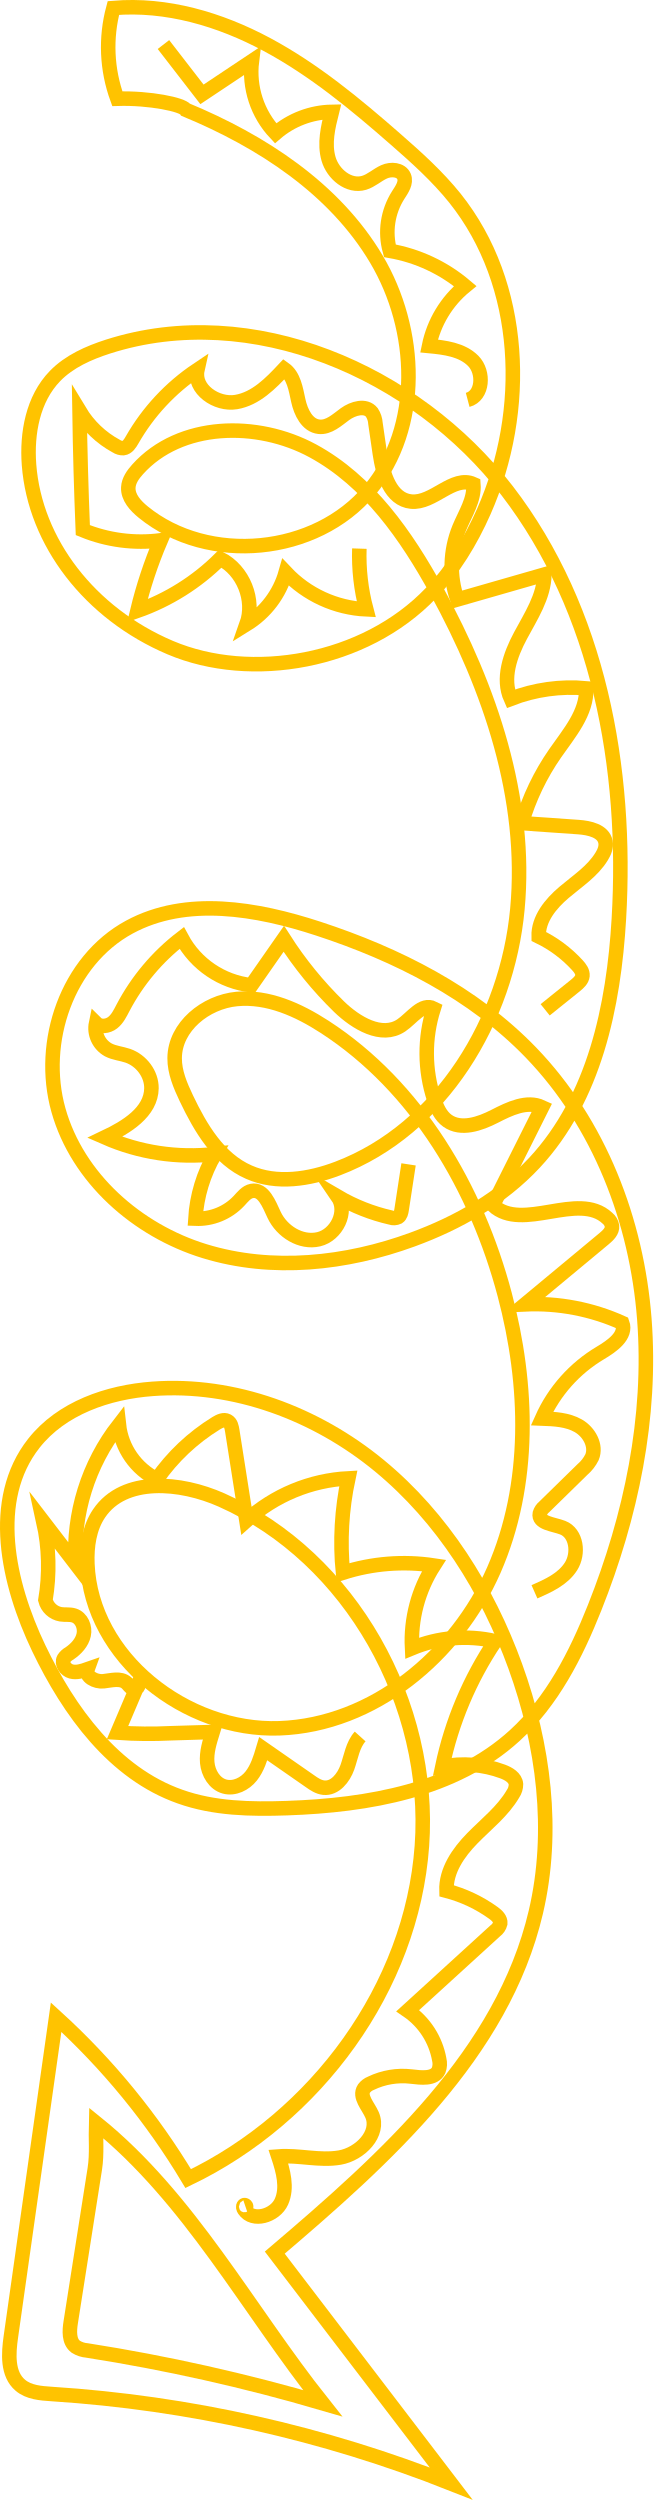
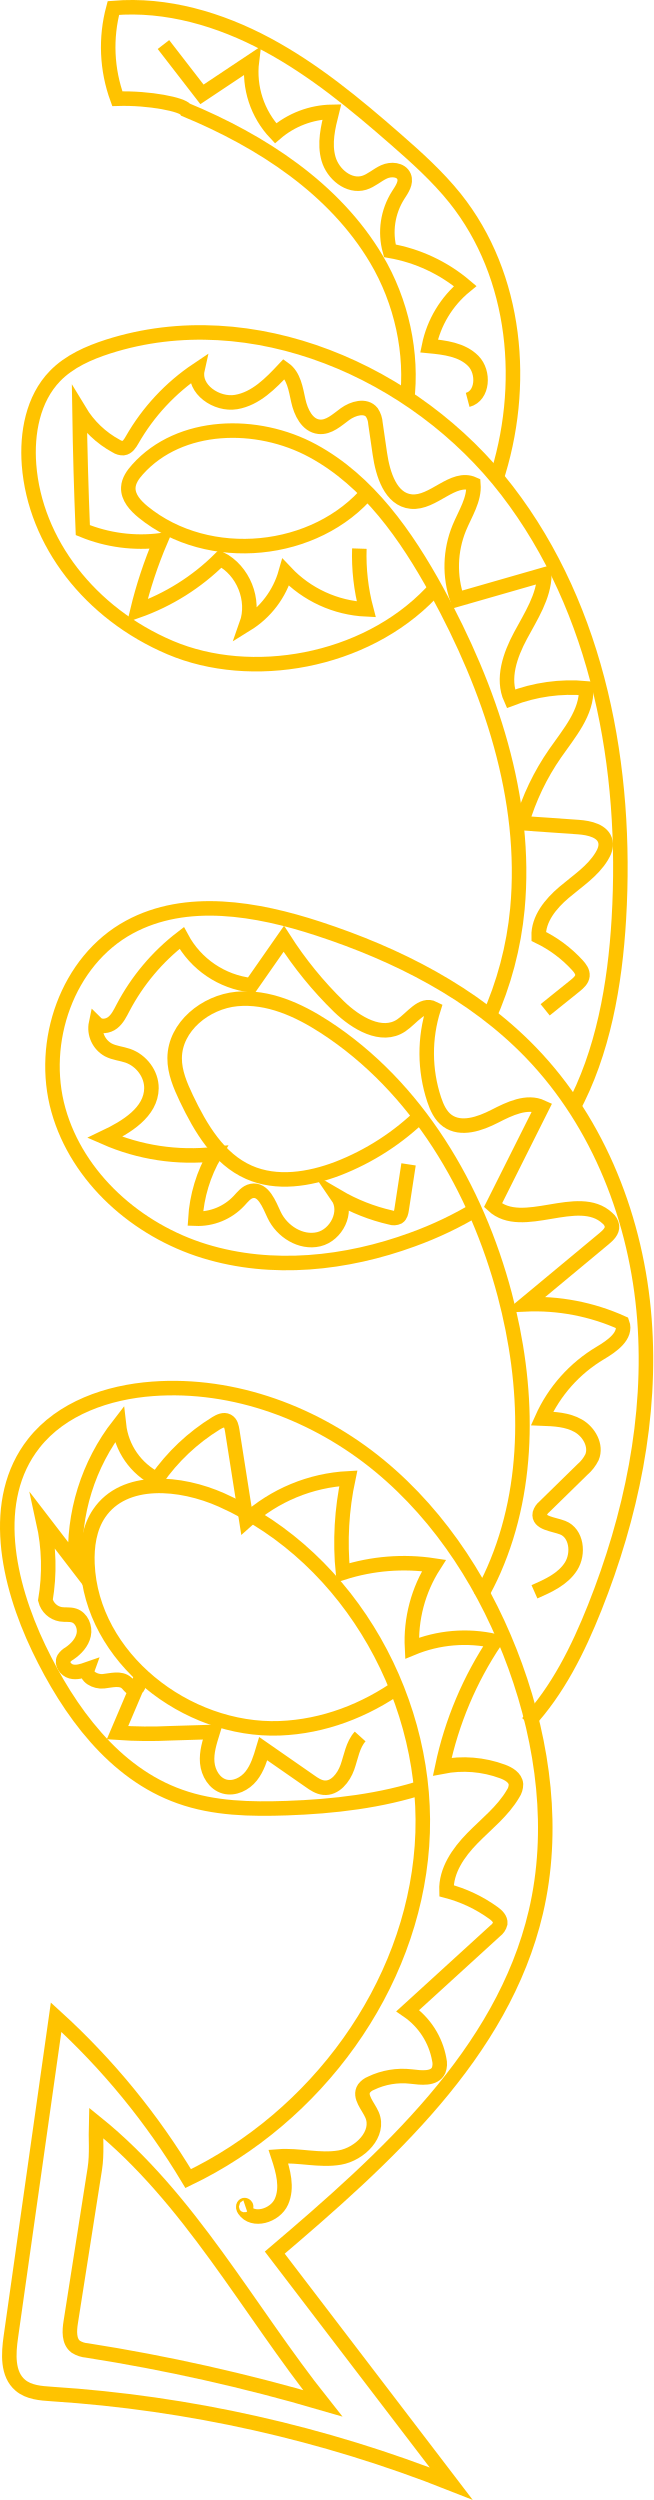
<svg xmlns="http://www.w3.org/2000/svg" id="Layer_1" data-name="Layer 1" viewBox="0 0 269.99 1033.24">
  <defs>
    <style>.cls-1{fill:none;stroke:#ffc300;stroke-miterlimit:10;stroke-width:6px;}</style>
  </defs>
-   <path class="cls-1" d="M76.7,45.34c31.38,13,61.49,32.53,78.84,61.73s19,69.43-2.75,95.53c-22.24,26.71-66.63,31-93.58,9.05-3.2-2.61-6.4-6.07-6.18-10.2.15-2.85,1.93-5.33,3.84-7.46,17.49-19.48,49.38-20.15,72.39-7.67s38.7,35.06,51.29,58c22,40.19,37.53,85.69,33.29,131.34s-31.44,91-74.3,107.29c-11.73,4.46-25.19,6.59-36.68,1.5C90.39,479,82.88,466.22,77,453.89c-2.48-5.25-4.86-10.78-4.82-16.58.08-13,12.79-23.21,25.69-24.43s25.47,4.49,36.34,11.54c38.14,24.74,62.73,66.69,74.38,110.63,9.91,37.41,11.06,78.37-4.47,113.82s-49.89,64-88.57,65.42S37.69,685,36.12,646.36c-.29-7.26.76-14.85,4.83-20.87,10.35-15.29,33.71-13.06,50.58-5.56,53.62,23.84,87.08,84.44,82.84,143S130.67,875,77.78,900.4a296.17,296.17,0,0,0-54.59-66.7L4.49,965.79c-1,7-1.53,15.41,3.89,20,3.51,3,8.47,3.35,13.06,3.65a543.5,543.5,0,0,1,165,37L113.56,931c45.8-39,94.15-82.14,107.9-140.73,7.87-33.56,3.23-69.2-8.5-101.61-11.51-31.77-30.11-61.43-56.19-82.91s-60-34.24-93.69-31.75c-18.49,1.36-37.64,7.94-49.1,22.52C-4.43,619.9,3.15,654.29,16,681.17c12.53,26.15,31.07,51.72,58.42,61.36,14,5,29.25,5.28,44.12,4.77,33.65-1.15,69.33-7.3,94.2-30,15.47-14.11,25.27-33.36,33-52.82,15.06-37.82,23.69-78.73,20.56-119.33S247.7,464.31,219.42,435c-23.78-24.64-55.34-40.54-87.89-51.2-25.46-8.33-54.54-13.4-78.08-.63-25.66,13.92-37.21,47.5-29.31,75.61s32.51,49.75,60.41,58.32,58.5,5.25,85.91-4.79c18.85-6.9,36.81-17.1,50.48-31.8,24.71-26.58,32.71-64.59,34.84-100.82,3.65-62.17-8.25-127.54-46.2-176.91S104,124.27,44.68,143.23c-8,2.58-16.06,6.11-21.94,12.18C13.59,164.85,11,179,12,192.16c2.47,31.9,25.06,61.35,58.36,75.5s80.29,6.25,107.79-22.57c9.29-9.73,16.38-21.4,21.82-33.7,18.43-41.68,16.51-93.88-11.94-129.48-7.22-9-15.87-16.79-24.57-24.39C146.88,43,129.76,28.83,110.32,18.4S68.83,1.46,46.86,3.31A62.11,62.11,0,0,0,48.49,40.8C62,40.38,75.56,43.28,76.7,45.34Z" />
+   <path class="cls-1" d="M204.84,198.82c13-39.21,8.87-84.81-16.78-116.91-7.22-9-15.87-16.79-24.57-24.39C146.88,43,129.76,28.83,110.32,18.4S68.83,1.46,46.86,3.31A62.11,62.11,0,0,0,48.49,40.8C62,40.38,75.56,43.28,76.7,45.34c31.38,13,61.49,32.53,78.84,61.73C165.93,124.55,170.68,146,168.16,166" />
+   <path class="cls-1" d="M236.48,458.7c12.79-23.61,17.7-51.81,19.3-79,3.65-62.17-8.25-127.54-46.2-176.91S104,124.27,44.68,143.23c-8,2.58-16.06,6.11-21.94,12.18C13.59,164.85,11,179,12,192.16c2.47,31.9,25.06,61.35,58.36,75.5s80.29,6.25,107.79-22.57c1-1,1.89-2,2.8-3.06" />
+   <path class="cls-1" d="M218,712.11c12.51-13.46,20.93-30.46,27.77-47.62,15.06-37.82,23.69-78.73,20.56-119.33S247.7,464.31,219.42,435c-23.78-24.64-55.34-40.54-87.89-51.2-25.46-8.33-54.54-13.4-78.08-.63-25.66,13.92-37.21,47.5-29.31,75.61s32.51,49.75,60.41,58.32,58.5,5.25,85.91-4.79a151.69,151.69,0,0,0,27.19-13" />
+   <path class="cls-1" d="M165.61,696.5c-14.73,10.48-31.9,17.1-50,17.79-38.67,1.47-77.9-29.26-79.47-67.93-.29-7.26.76-14.85,4.83-20.87,10.35-15.29,33.71-13.06,50.58-5.56,53.62,23.84,87.08,84.44,82.84,143S130.67,875,77.78,900.4a296.17,296.17,0,0,0-54.59-66.7L4.49,965.79c-1,7-1.53,15.41,3.89,20,3.51,3,8.47,3.35,13.06,3.65a543.5,543.5,0,0,1,165,37L113.56,931c45.8-39,94.15-82.14,107.9-140.73,7.87-33.56,3.23-69.2-8.5-101.61-11.51-31.77-30.11-61.43-56.19-82.91s-60-34.24-93.69-31.75c-18.49,1.36-37.64,7.94-49.1,22.52C-4.43,619.9,3.15,654.29,16,681.17c12.53,26.15,31.07,51.72,58.42,61.36,14,5,29.25,5.28,44.12,4.77,19.23-.66,39.11-2.95,57.27-9" />
+   <path class="cls-1" d="M174.77,460.2A103,103,0,0,1,139.54,483c-11.73,4.46-25.19,6.59-36.68,1.5C90.39,479,82.88,466.22,77,453.89c-2.48-5.25-4.86-10.78-4.82-16.58.08-13,12.79-23.21,25.69-24.43s25.47,4.49,36.34,11.54c38.14,24.74,62.73,66.69,74.38,110.63,9.91,37.41,11.06,78.37-4.47,113.82a113.51,113.51,0,0,1-5.58,11.07" />
+   <path class="cls-1" d="M152.79,202.6c-22.24,26.71-66.63,31-93.58,9.05-3.2-2.61-6.4-6.07-6.18-10.2.15-2.85,1.93-5.33,3.84-7.46,17.49-19.48,49.38-20.15,72.39-7.67s38.7,35.06,51.29,58c22,40.19,37.53,85.69,33.29,131.34a143,143,0,0,1-12,45.31" />
  <path class="cls-1" d="M67.55,18.41,83.47,39l20.64-13.76a36.89,36.89,0,0,0,9.78,29.84,36.65,36.65,0,0,1,23.27-8.86c-1.6,6.37-3.2,13.11-1.38,19.43s8.39,11.77,14.69,9.91c3-.9,5.4-3.24,8.27-4.54s7-1,8.24,1.9c1.07,2.61-.9,5.37-2.43,7.74a28.76,28.76,0,0,0-3.43,23,65.46,65.46,0,0,1,31.14,14.56A43.19,43.19,0,0,0,177.31,143c6.54.62,13.65,1.49,18.27,6.16s4.06,14.44-2.29,16.11" />
  <path class="cls-1" d="M148.52,226.74a87.14,87.14,0,0,0,2.85,25.11,48.85,48.85,0,0,1-33.28-15.29A37.09,37.09,0,0,1,101.91,258c3.57-10-1.37-22.32-10.88-27.09a91.68,91.68,0,0,1-34.27,21.56,184.37,184.37,0,0,1,9.65-29.15,63.56,63.56,0,0,1-32.18-4.22q-1-24.6-1.37-49.22a39.89,39.89,0,0,0,15.2,14.51,5,5,0,0,0,2.91.83c1.71-.2,2.77-1.9,3.62-3.39a86.66,86.66,0,0,1,27-29c-1.78,8,7.91,14.69,16,13.33s14.27-7.7,19.86-13.69c4,2.83,4.79,8.33,5.84,13.12s3.66,10.27,8.55,10.79c4.07.44,7.45-2.82,10.76-5.23s8.51-3.9,11.07-.7a9.27,9.27,0,0,1,1.51,4.57L157,187.57c1.22,8.42,4.45,18.88,12.92,19.73,9.15.93,17.32-11,25.73-7.23.51,6.4-3.39,12.18-5.84,18.12a42,42,0,0,0-.81,29.59l36-10.34c-.21,9.13-5.56,17.2-9.87,25.25s-7.74,17.79-4,26.12a68.94,68.94,0,0,1,31.15-4.34c.34,10.11-7.05,18.54-12.82,26.85a100.14,100.14,0,0,0-13.83,28.88L239,341.83c4.6.32,10.35,1.6,11.24,6.12.41,2.09-.47,4.22-1.58,6-3.75,6.17-10.08,10.22-15.58,14.9s-10.64,10.94-10.45,18.16a52.53,52.53,0,0,1,16,11.9c1.12,1.24,2.26,2.72,2.09,4.38s-1.58,2.92-2.89,4l-12.52,10.06" />
  <path class="cls-1" d="M168.85,481.23,166,499.89c-.18,1.17-.44,2.47-1.42,3.12a4.18,4.18,0,0,1-3.23.16,77.48,77.48,0,0,1-21.77-8.61c4.29,6.24-.51,15.89-7.88,17.62s-15.2-3.23-18.41-10.08c-2.08-4.45-4.44-10.83-9.26-9.88-2.23.44-3.73,2.46-5.28,4.12a23.39,23.39,0,0,1-18,7.34,60.22,60.22,0,0,1,8.1-26.7,88.34,88.34,0,0,1-45.53-6.9c8.91-4.23,19.15-10.43,19.27-20.3.07-5.91-4.17-11.5-9.76-13.44-2.66-.92-5.57-1.11-8.06-2.42a10.24,10.24,0,0,1-5.07-11.05c1.78,1.76,4.89,1.34,6.86-.2s3.09-3.89,4.25-6.1a88.15,88.15,0,0,1,24.28-28.9A37.52,37.52,0,0,0,103.9,407.2L117.29,388a158,158,0,0,0,22.85,28.06c7,6.77,17.63,13.16,25.69,7.74,4.45-3,8.6-9.44,13.4-7a61,61,0,0,0,.2,37.61c1.11,3.33,2.64,6.74,5.49,8.8,5.59,4,13.39,1.3,19.53-1.85s13.33-6.65,19.59-3.75l-20.3,40.54c12.11,11.26,35.28-6,47.33,5.34a5.25,5.25,0,0,1,1.87,3.22c.2,2.11-1.6,3.83-3.23,5.19L217,539.08a87.77,87.77,0,0,1,40.18,7.69c1.92,5.25-4.24,9.55-9.05,12.4A60.14,60.14,0,0,0,224,586.27c5.15.19,10.54.45,15,3s7.65,8.21,5.67,13a16.15,16.15,0,0,1-3.95,5.07L225,622.73a5.72,5.72,0,0,0-1.9,2.8c-.77,4,5.6,4.37,9.43,5.84,5.82,2.24,6.82,10.71,3.47,16s-9.4,8-15.11,10.52" />
  <path class="cls-1" d="M148.85,717.68c-3.11,3.44-3.73,8.38-5.29,12.75s-5.15,8.9-9.76,8.41c-2.11-.22-4-1.47-5.69-2.68L108.8,722.73c-1.19,4-2.44,8.07-5,11.31s-6.94,5.44-11,4.33c-4.16-1.15-6.76-5.56-7.15-9.87s1-8.56,2.27-12.68l-17.24.52a185.47,185.47,0,0,1-22.12-.22L57,696.29c.61,1-1.05,2.08-2.14,1.61s-1.69-1.62-2.58-2.39c-2.49-2.16-6.26-1-9.53-.65s-7.66-1.91-6.55-5c-2.2.77-4.57,1.55-6.82.94s-4.1-3.23-3-5.29a6.7,6.7,0,0,1,2.37-2.17c2.71-1.86,5.14-4.44,5.84-7.66s-.88-7-4-8c-1.76-.57-3.68-.21-5.5-.5a7.92,7.92,0,0,1-6.32-5.85,84.71,84.71,0,0,0-.82-32.36l13.29,17.31a85.6,85.6,0,0,1,17.91-57.41,28.73,28.73,0,0,0,15.65,22.51,83,83,0,0,1,24.52-23.15c1.42-.87,3.2-1.72,4.67-.94s1.74,2.45,2,4l5.84,37.17a68.09,68.09,0,0,1,42.12-17.47A127,127,0,0,0,141.74,650a82.75,82.75,0,0,1,37.6-3,57.89,57.89,0,0,0-9.05,34.19,56.73,56.73,0,0,1,34.38-2.9,148,148,0,0,0-21.87,51.85,46.19,46.19,0,0,1,24.89,2c2.53.93,5.34,2.57,5.56,5.27a7,7,0,0,1-1.25,4c-4.2,7.16-10.95,12.39-16.76,18.32s-11,13.42-10.71,21.72a58.51,58.51,0,0,1,19.4,9.15c1.48,1.06,3,2.54,2.83,4.34a5.38,5.38,0,0,1-2.08,3.07L168.53,831a31.16,31.16,0,0,1,13,20.15,7.61,7.61,0,0,1-.24,4.49c-1.76,3.8-7.23,3.07-11.39,2.58A30.29,30.29,0,0,0,153.31,861a6.68,6.68,0,0,0-2.87,2.17c-2.19,3.36,1.74,7.23,3.33,10.91,3.36,7.8-5,16.19-13.34,17.63s-16.94-1.12-25.4-.46c2,6.07,3.89,12.85,1.29,18.7s-11.84,8.63-15.39,3.3c-.37-.54-.62-1.34-.15-1.79s1.37.54.75.75" />
  <path class="cls-1" d="M39.19,896.32l-9.95,63.4c-.57,3.6-.84,8,2.08,10.18A10.23,10.23,0,0,0,36,971.44a771.48,771.48,0,0,1,97.34,21.81c-31-39-54.86-84.62-93.64-115.9C39.5,883.75,40.15,890.22,39.19,896.32Z" />
</svg>
